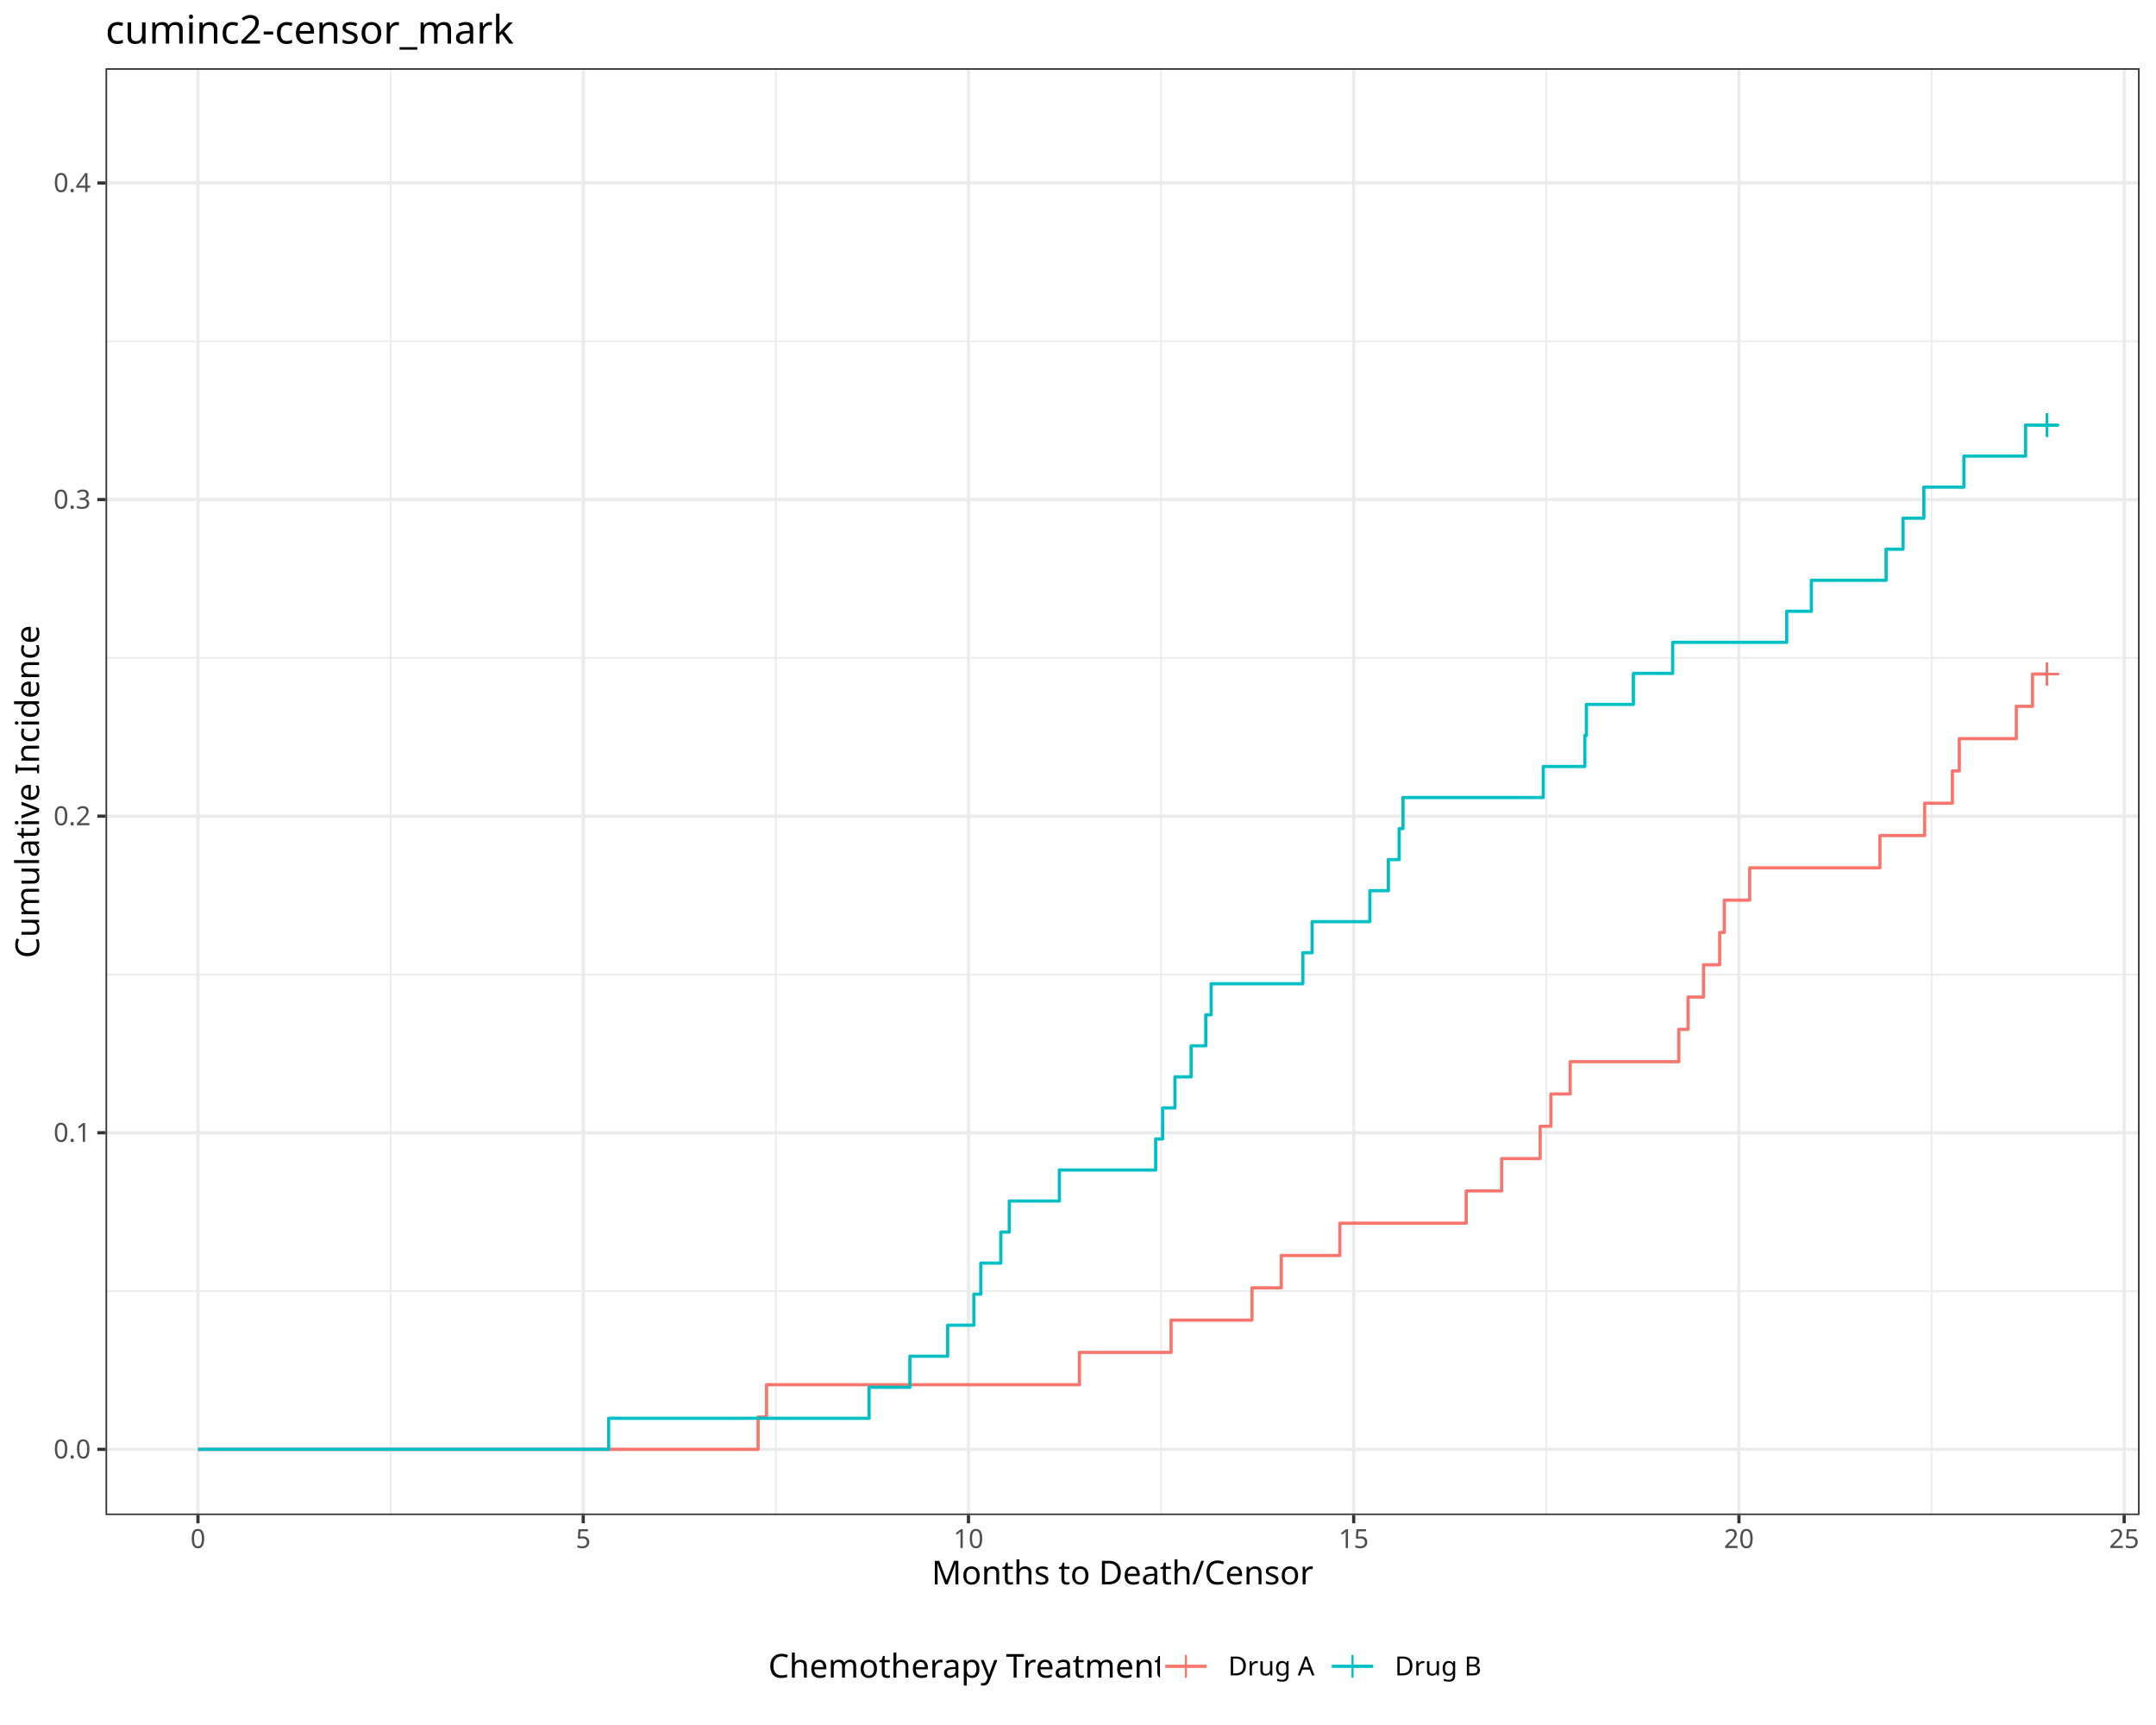
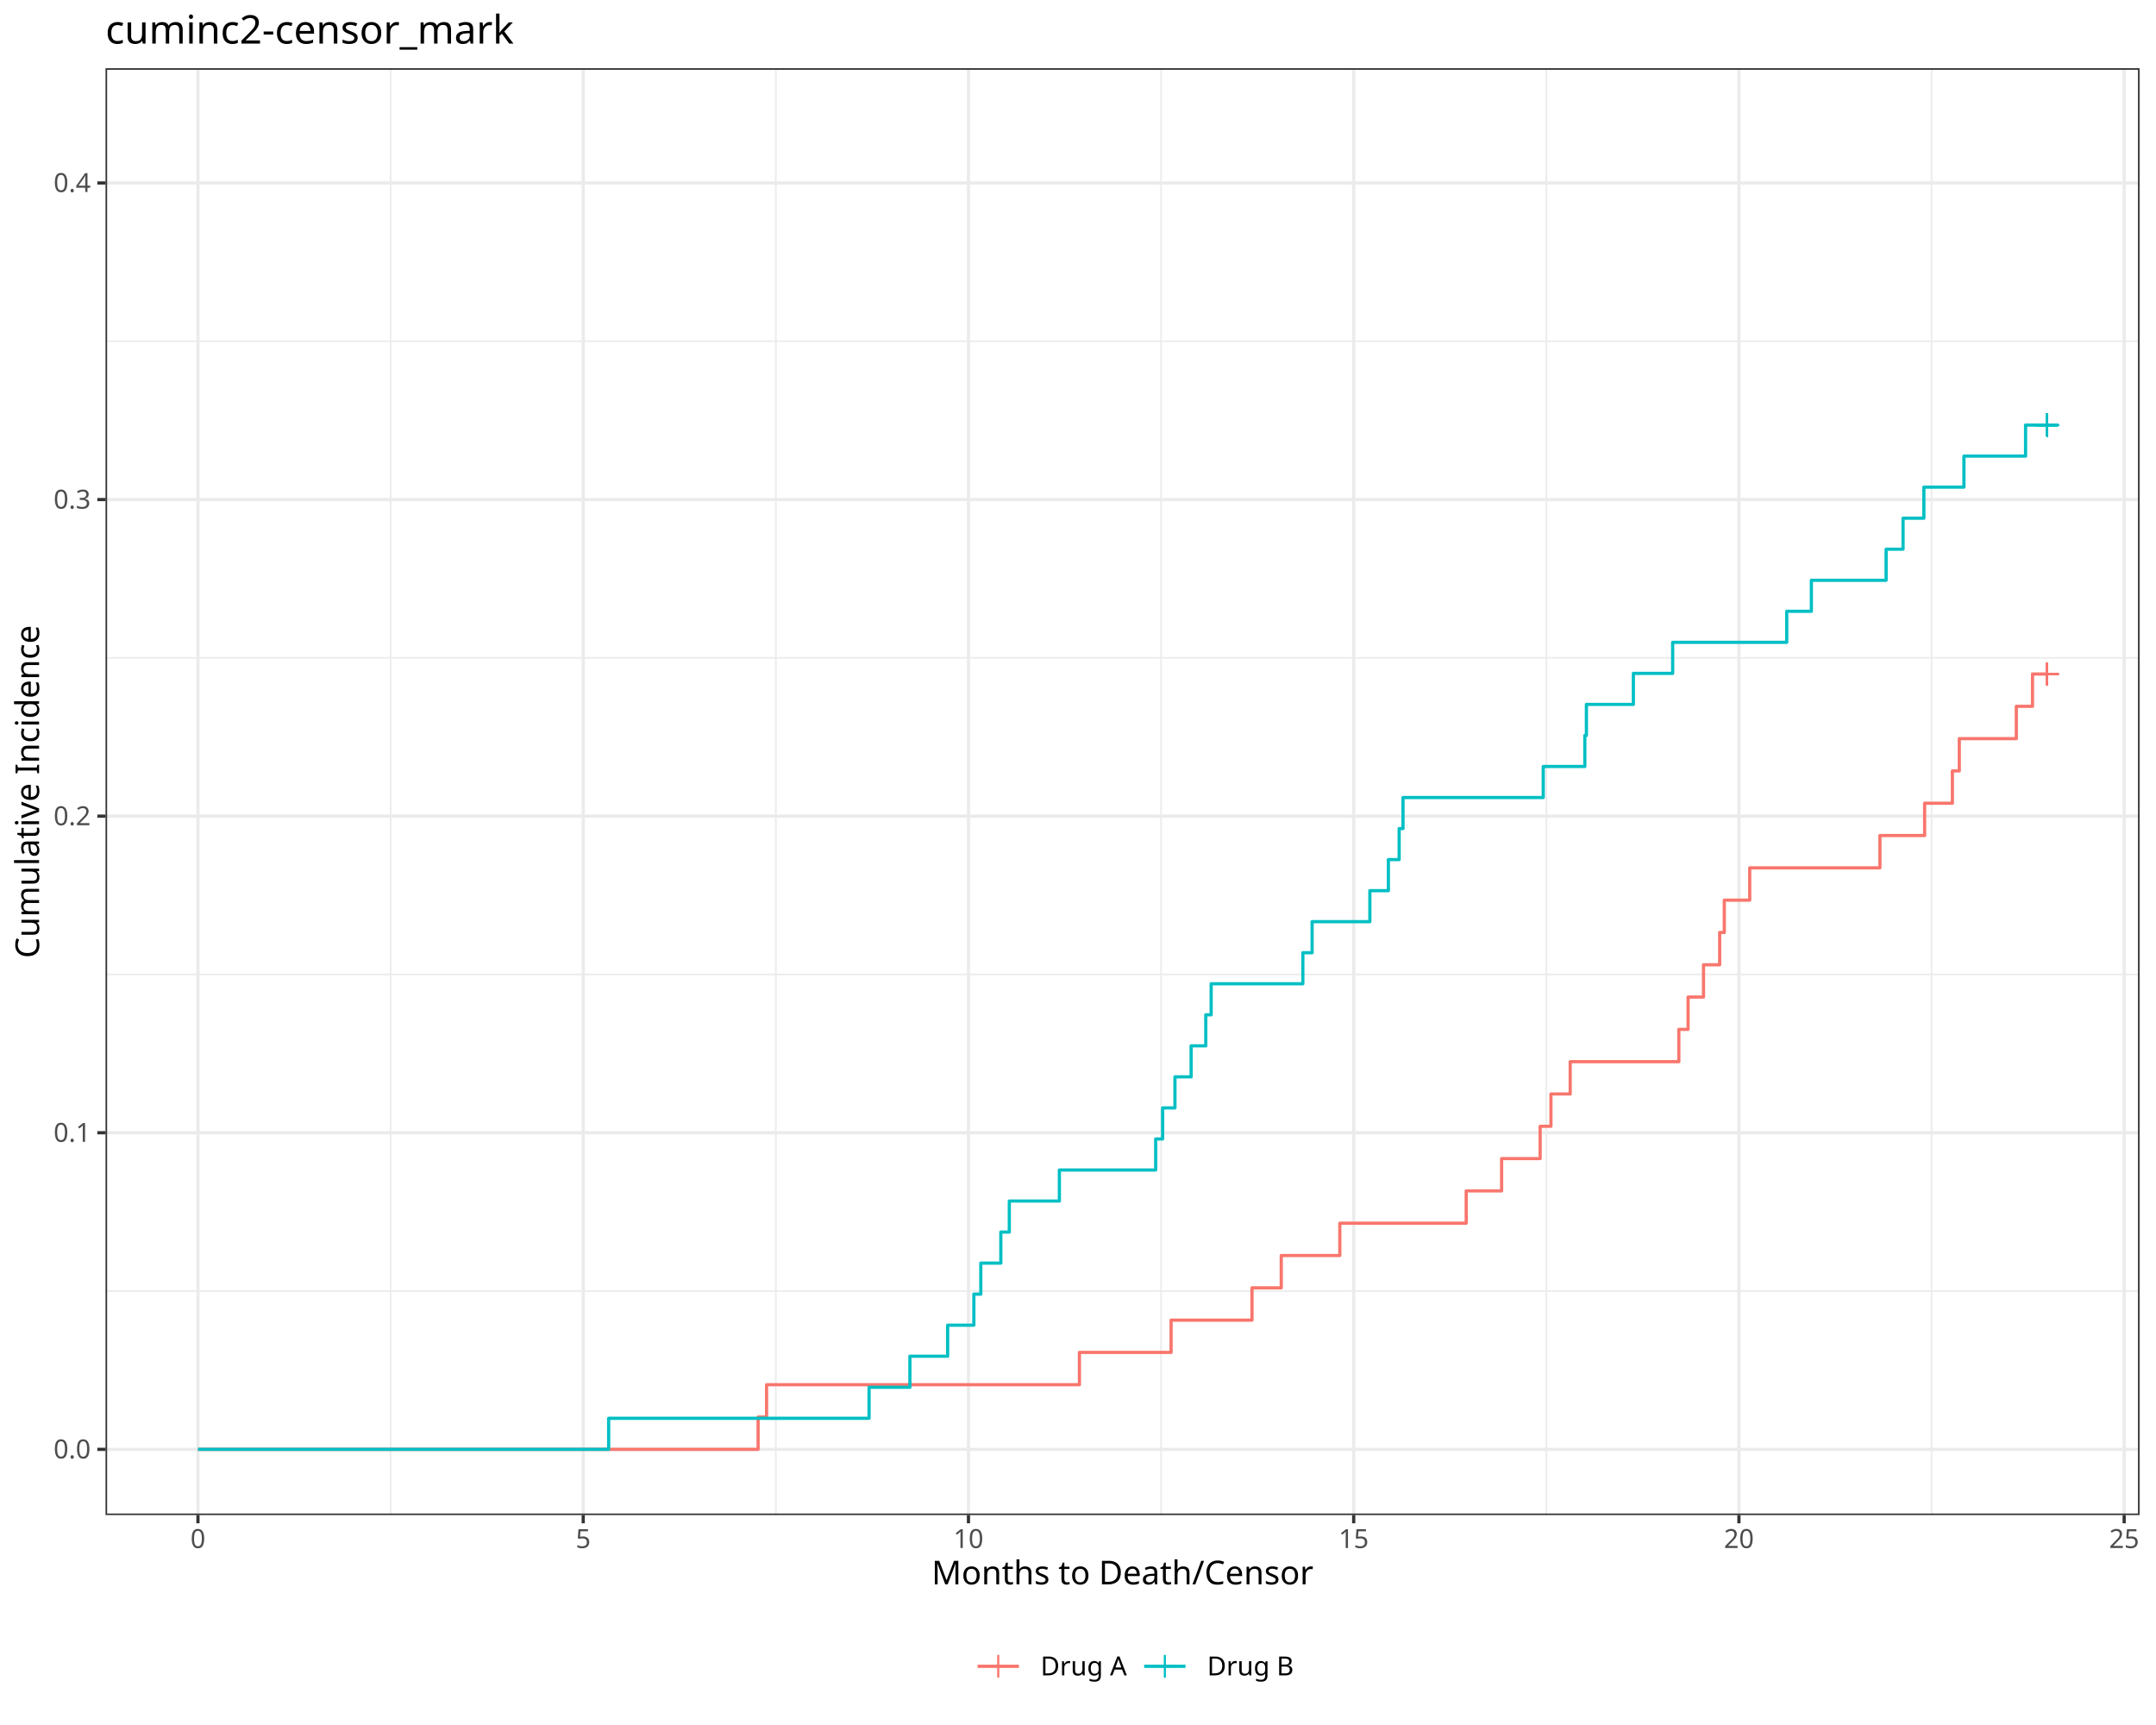
<svg xmlns="http://www.w3.org/2000/svg" class="svglite" data-engine-version="2.0" width="720.00pt" height="576.00pt" viewBox="0 0 720.00 576.00">
  <defs>
    <style type="text/css">
    .svglite line, .svglite polyline, .svglite polygon, .svglite path, .svglite rect, .svglite circle {
      fill: none;
      stroke: #000000;
      stroke-linecap: round;
      stroke-linejoin: round;
      stroke-miterlimit: 10.00;
    }
  </style>
  </defs>
  <rect width="100%" height="100%" style="stroke: none; fill: #FFFFFF;" />
  <defs>
    <clipPath id="cpMC4wMHw3MjAuMDB8MC4wMHw1NzYuMDA=">
      <rect x="0.00" y="0.00" width="720.00" height="576.00" />
    </clipPath>
  </defs>
  <g clip-path="url(#cpMC4wMHw3MjAuMDB8MC4wMHw1NzYuMDA=)">
    <rect x="0.00" y="0.00" width="720.00" height="576.00" style="stroke-width: 1.07; stroke: #FFFFFF; fill: #FFFFFF;" />
  </g>
  <defs>
    <clipPath id="cpMzUuMjR8NzE0LjUyfDIyLjc4fDUwNS45MQ==">
      <rect x="35.24" y="22.78" width="679.28" height="483.13" />
    </clipPath>
  </defs>
  <g clip-path="url(#cpMzUuMjR8NzE0LjUyfDIyLjc4fDUwNS45MQ==)">
    <rect x="35.24" y="22.78" width="679.28" height="483.13" style="stroke-width: 1.07; stroke: none; fill: #FFFFFF;" />
    <polyline points="35.24,431.10 714.52,431.10 " style="stroke-width: 0.53; stroke: #EBEBEB; stroke-linecap: butt;" />
    <polyline points="35.24,325.38 714.52,325.38 " style="stroke-width: 0.53; stroke: #EBEBEB; stroke-linecap: butt;" />
    <polyline points="35.24,219.67 714.52,219.67 " style="stroke-width: 0.53; stroke: #EBEBEB; stroke-linecap: butt;" />
    <polyline points="35.24,113.95 714.52,113.95 " style="stroke-width: 0.53; stroke: #EBEBEB; stroke-linecap: butt;" />
    <polyline points="130.44,505.91 130.44,22.78 " style="stroke-width: 0.53; stroke: #EBEBEB; stroke-linecap: butt;" />
    <polyline points="259.09,505.91 259.09,22.78 " style="stroke-width: 0.53; stroke: #EBEBEB; stroke-linecap: butt;" />
    <polyline points="387.74,505.91 387.74,22.78 " style="stroke-width: 0.53; stroke: #EBEBEB; stroke-linecap: butt;" />
    <polyline points="516.40,505.91 516.40,22.78 " style="stroke-width: 0.53; stroke: #EBEBEB; stroke-linecap: butt;" />
    <polyline points="645.05,505.91 645.05,22.78 " style="stroke-width: 0.53; stroke: #EBEBEB; stroke-linecap: butt;" />
    <polyline points="35.24,483.95 714.52,483.95 " style="stroke-width: 1.07; stroke: #EBEBEB; stroke-linecap: butt;" />
    <polyline points="35.24,378.24 714.52,378.24 " style="stroke-width: 1.07; stroke: #EBEBEB; stroke-linecap: butt;" />
    <polyline points="35.24,272.52 714.52,272.52 " style="stroke-width: 1.07; stroke: #EBEBEB; stroke-linecap: butt;" />
    <polyline points="35.24,166.81 714.52,166.81 " style="stroke-width: 1.07; stroke: #EBEBEB; stroke-linecap: butt;" />
    <polyline points="35.24,61.10 714.52,61.10 " style="stroke-width: 1.07; stroke: #EBEBEB; stroke-linecap: butt;" />
    <polyline points="66.11,505.91 66.11,22.78 " style="stroke-width: 1.07; stroke: #EBEBEB; stroke-linecap: butt;" />
    <polyline points="194.77,505.91 194.77,22.78 " style="stroke-width: 1.07; stroke: #EBEBEB; stroke-linecap: butt;" />
    <polyline points="323.42,505.91 323.42,22.78 " style="stroke-width: 1.07; stroke: #EBEBEB; stroke-linecap: butt;" />
    <polyline points="452.07,505.91 452.07,22.78 " style="stroke-width: 1.07; stroke: #EBEBEB; stroke-linecap: butt;" />
    <polyline points="580.72,505.91 580.72,22.78 " style="stroke-width: 1.07; stroke: #EBEBEB; stroke-linecap: butt;" />
    <polyline points="709.37,505.91 709.37,22.78 " style="stroke-width: 1.07; stroke: #EBEBEB; stroke-linecap: butt;" />
    <polyline points="66.11,483.95 156.94,483.95 156.94,483.95 253.17,483.95 253.17,473.17 256.00,473.17 256.00,462.38 281.48,462.38 281.48,462.38 326.51,462.38 326.51,462.38 331.91,462.38 331.91,462.38 336.54,462.38 336.54,462.38 360.47,462.38 360.47,451.59 368.70,451.59 368.70,451.59 377.45,451.59 377.45,451.59 388.52,451.59 388.52,451.59 391.09,451.59 391.09,440.81 418.11,440.81 418.11,430.02 427.88,430.02 427.88,419.23 447.44,419.23 447.44,408.44 466.22,408.44 466.22,408.44 468.80,408.44 468.80,408.44 479.60,408.44 479.60,408.44 481.92,408.44 481.92,408.44 488.87,408.44 488.87,408.44 489.12,408.44 489.12,408.44 489.64,408.44 489.64,397.66 501.47,397.66 501.47,386.87 514.34,386.87 514.34,376.08 514.60,376.08 514.60,376.08 517.94,376.08 517.94,365.29 520.00,365.29 520.00,365.29 524.37,365.29 524.37,354.51 536.72,354.51 536.72,354.51 538.78,354.51 538.78,354.51 540.33,354.51 540.33,354.51 560.65,354.51 560.65,343.72 563.74,343.72 563.74,332.93 568.89,332.93 568.89,322.15 574.29,322.15 574.29,311.36 575.83,311.36 575.83,300.57 584.32,300.57 584.32,289.78 601.56,289.78 601.56,289.78 603.88,289.78 603.88,289.78 611.34,289.78 611.34,289.78 614.94,289.78 614.94,289.78 621.89,289.78 621.89,289.78 627.81,289.78 627.81,279.00 642.73,279.00 642.73,268.21 652.00,268.21 652.00,257.42 654.31,257.42 654.31,246.64 668.46,246.64 668.46,246.64 673.35,246.64 673.35,235.85 678.76,235.85 678.76,225.06 680.81,225.06 680.81,225.06 683.64,225.06 683.64,225.06 " style="stroke-width: 1.07; stroke: #F8766D; stroke-linecap: butt;" />
    <polyline points="66.11,483.95 203.26,483.95 203.26,473.59 228.73,473.59 228.73,473.59 290.23,473.59 290.23,463.23 303.86,463.23 303.86,452.86 316.47,452.86 316.47,442.50 321.36,442.50 321.36,442.50 322.65,442.50 322.65,442.50 323.93,442.50 323.93,442.50 325.22,442.50 325.22,432.13 327.54,432.13 327.54,421.77 334.23,421.77 334.23,411.40 337.06,411.40 337.06,401.04 337.57,401.04 337.57,401.04 353.78,401.04 353.78,390.68 379.77,390.68 379.77,390.68 380.28,390.68 380.28,390.68 385.94,390.68 385.94,380.31 388.26,380.31 388.26,369.95 392.38,369.95 392.38,359.58 397.78,359.58 397.78,349.22 400.61,349.22 400.61,349.22 402.67,349.22 402.67,338.86 404.47,338.86 404.47,328.49 435.09,328.49 435.09,318.13 438.18,318.13 438.18,307.76 440.23,307.76 440.23,307.76 443.06,307.76 443.06,307.76 454.64,307.76 454.64,307.76 457.47,307.76 457.47,297.40 463.65,297.40 463.65,287.03 467.25,287.03 467.25,276.67 468.54,276.67 468.54,266.31 471.88,266.31 471.88,266.31 483.72,266.31 483.72,266.31 489.89,266.31 489.89,266.31 492.47,266.31 492.47,266.31 495.04,266.31 495.04,266.31 515.11,266.31 515.11,266.31 515.37,266.31 515.37,255.94 523.34,255.94 523.34,255.94 529.26,255.94 529.26,245.58 529.78,245.58 529.78,235.21 535.18,235.21 535.18,235.21 545.47,235.21 545.47,224.85 558.59,224.85 558.59,214.49 563.74,214.49 563.74,214.49 580.21,214.49 580.21,214.49 589.21,214.49 589.21,214.49 589.73,214.49 589.73,214.49 596.68,214.49 596.68,204.12 604.91,204.12 604.91,193.76 619.06,193.76 619.06,193.76 629.87,193.76 629.87,183.39 635.53,183.39 635.53,173.03 642.48,173.03 642.48,162.66 649.68,162.66 649.68,162.66 655.86,162.66 655.86,152.30 663.83,152.30 663.83,152.30 676.44,152.30 676.44,141.94 680.56,141.94 680.56,141.94 683.64,141.94 683.64,141.94 " style="stroke-width: 1.07; stroke: #00BFC4; stroke-linecap: butt;" />
    <line x1="680.13" y1="225.06" x2="687.16" y2="225.06" style="stroke-width: 0.71; stroke: #F8766D;" />
    <line x1="683.64" y1="228.58" x2="683.64" y2="221.54" style="stroke-width: 0.71; stroke: #F8766D;" />
    <line x1="680.13" y1="225.06" x2="687.16" y2="225.06" style="stroke-width: 0.71; stroke: #F8766D;" />
    <line x1="683.64" y1="228.58" x2="683.64" y2="221.54" style="stroke-width: 0.71; stroke: #F8766D;" />
    <line x1="680.13" y1="225.06" x2="687.16" y2="225.06" style="stroke-width: 0.71; stroke: #F8766D;" />
    <line x1="683.64" y1="228.58" x2="683.64" y2="221.54" style="stroke-width: 0.71; stroke: #F8766D;" />
    <line x1="680.13" y1="225.06" x2="687.16" y2="225.06" style="stroke-width: 0.71; stroke: #F8766D;" />
    <line x1="683.64" y1="228.58" x2="683.64" y2="221.54" style="stroke-width: 0.71; stroke: #F8766D;" />
    <line x1="680.13" y1="225.06" x2="687.16" y2="225.06" style="stroke-width: 0.71; stroke: #F8766D;" />
    <line x1="683.64" y1="228.58" x2="683.64" y2="221.54" style="stroke-width: 0.71; stroke: #F8766D;" />
    <line x1="680.13" y1="225.06" x2="687.16" y2="225.06" style="stroke-width: 0.71; stroke: #F8766D;" />
    <line x1="683.64" y1="228.58" x2="683.64" y2="221.54" style="stroke-width: 0.71; stroke: #F8766D;" />
    <line x1="680.13" y1="225.06" x2="687.16" y2="225.06" style="stroke-width: 0.71; stroke: #F8766D;" />
    <line x1="683.64" y1="228.58" x2="683.64" y2="221.54" style="stroke-width: 0.71; stroke: #F8766D;" />
    <line x1="680.13" y1="225.06" x2="687.16" y2="225.06" style="stroke-width: 0.71; stroke: #F8766D;" />
    <line x1="683.64" y1="228.58" x2="683.64" y2="221.54" style="stroke-width: 0.71; stroke: #F8766D;" />
    <line x1="680.13" y1="225.06" x2="687.16" y2="225.06" style="stroke-width: 0.71; stroke: #F8766D;" />
    <line x1="683.64" y1="228.58" x2="683.64" y2="221.54" style="stroke-width: 0.71; stroke: #F8766D;" />
    <line x1="680.13" y1="225.06" x2="687.16" y2="225.06" style="stroke-width: 0.71; stroke: #F8766D;" />
    <line x1="683.64" y1="228.58" x2="683.64" y2="221.54" style="stroke-width: 0.71; stroke: #F8766D;" />
    <line x1="680.13" y1="225.06" x2="687.16" y2="225.06" style="stroke-width: 0.71; stroke: #F8766D;" />
    <line x1="683.64" y1="228.58" x2="683.64" y2="221.54" style="stroke-width: 0.71; stroke: #F8766D;" />
    <line x1="680.13" y1="225.06" x2="687.16" y2="225.06" style="stroke-width: 0.71; stroke: #F8766D;" />
    <line x1="683.64" y1="228.58" x2="683.64" y2="221.54" style="stroke-width: 0.71; stroke: #F8766D;" />
    <line x1="680.13" y1="225.06" x2="687.16" y2="225.06" style="stroke-width: 0.71; stroke: #F8766D;" />
    <line x1="683.64" y1="228.58" x2="683.64" y2="221.54" style="stroke-width: 0.71; stroke: #F8766D;" />
    <line x1="680.13" y1="225.06" x2="687.16" y2="225.06" style="stroke-width: 0.71; stroke: #F8766D;" />
    <line x1="683.64" y1="228.58" x2="683.64" y2="221.54" style="stroke-width: 0.71; stroke: #F8766D;" />
    <line x1="680.13" y1="225.06" x2="687.16" y2="225.06" style="stroke-width: 0.71; stroke: #F8766D;" />
    <line x1="683.64" y1="228.58" x2="683.64" y2="221.54" style="stroke-width: 0.71; stroke: #F8766D;" />
    <line x1="680.13" y1="225.06" x2="687.16" y2="225.06" style="stroke-width: 0.71; stroke: #F8766D;" />
    <line x1="683.64" y1="228.58" x2="683.64" y2="221.54" style="stroke-width: 0.71; stroke: #F8766D;" />
    <line x1="680.13" y1="225.06" x2="687.16" y2="225.06" style="stroke-width: 0.71; stroke: #F8766D;" />
    <line x1="683.64" y1="228.58" x2="683.64" y2="221.54" style="stroke-width: 0.71; stroke: #F8766D;" />
    <line x1="680.13" y1="225.06" x2="687.16" y2="225.06" style="stroke-width: 0.71; stroke: #F8766D;" />
    <line x1="683.64" y1="228.58" x2="683.64" y2="221.54" style="stroke-width: 0.71; stroke: #F8766D;" />
    <line x1="680.13" y1="225.06" x2="687.16" y2="225.06" style="stroke-width: 0.71; stroke: #F8766D;" />
    <line x1="683.64" y1="228.58" x2="683.64" y2="221.54" style="stroke-width: 0.71; stroke: #F8766D;" />
    <line x1="680.13" y1="225.06" x2="687.16" y2="225.06" style="stroke-width: 0.71; stroke: #F8766D;" />
    <line x1="683.64" y1="228.58" x2="683.64" y2="221.54" style="stroke-width: 0.71; stroke: #F8766D;" />
    <line x1="680.13" y1="225.06" x2="687.16" y2="225.06" style="stroke-width: 0.71; stroke: #F8766D;" />
    <line x1="683.64" y1="228.58" x2="683.64" y2="221.54" style="stroke-width: 0.71; stroke: #F8766D;" />
    <line x1="680.13" y1="225.06" x2="687.16" y2="225.06" style="stroke-width: 0.71; stroke: #F8766D;" />
    <line x1="683.64" y1="228.58" x2="683.64" y2="221.54" style="stroke-width: 0.71; stroke: #F8766D;" />
    <line x1="680.13" y1="225.06" x2="687.16" y2="225.06" style="stroke-width: 0.71; stroke: #F8766D;" />
    <line x1="683.64" y1="228.58" x2="683.64" y2="221.54" style="stroke-width: 0.71; stroke: #F8766D;" />
    <line x1="680.13" y1="225.06" x2="687.16" y2="225.06" style="stroke-width: 0.71; stroke: #F8766D;" />
    <line x1="683.64" y1="228.58" x2="683.64" y2="221.54" style="stroke-width: 0.71; stroke: #F8766D;" />
    <line x1="680.13" y1="225.06" x2="687.16" y2="225.06" style="stroke-width: 0.71; stroke: #F8766D;" />
    <line x1="683.64" y1="228.58" x2="683.64" y2="221.54" style="stroke-width: 0.71; stroke: #F8766D;" />
    <line x1="680.13" y1="225.06" x2="687.16" y2="225.06" style="stroke-width: 0.71; stroke: #F8766D;" />
    <line x1="683.64" y1="228.58" x2="683.64" y2="221.54" style="stroke-width: 0.71; stroke: #F8766D;" />
    <line x1="680.13" y1="225.06" x2="687.16" y2="225.06" style="stroke-width: 0.71; stroke: #F8766D;" />
    <line x1="683.64" y1="228.58" x2="683.64" y2="221.54" style="stroke-width: 0.71; stroke: #F8766D;" />
    <line x1="680.13" y1="225.06" x2="687.16" y2="225.06" style="stroke-width: 0.71; stroke: #F8766D;" />
    <line x1="683.64" y1="228.58" x2="683.64" y2="221.54" style="stroke-width: 0.71; stroke: #F8766D;" />
    <line x1="680.13" y1="225.06" x2="687.16" y2="225.06" style="stroke-width: 0.71; stroke: #F8766D;" />
    <line x1="683.64" y1="228.58" x2="683.64" y2="221.54" style="stroke-width: 0.71; stroke: #F8766D;" />
    <line x1="680.13" y1="225.06" x2="687.16" y2="225.06" style="stroke-width: 0.71; stroke: #F8766D;" />
    <line x1="683.64" y1="228.58" x2="683.64" y2="221.54" style="stroke-width: 0.71; stroke: #F8766D;" />
    <line x1="680.13" y1="225.06" x2="687.16" y2="225.06" style="stroke-width: 0.71; stroke: #F8766D;" />
    <line x1="683.64" y1="228.58" x2="683.64" y2="221.54" style="stroke-width: 0.71; stroke: #F8766D;" />
    <line x1="680.13" y1="225.06" x2="687.16" y2="225.06" style="stroke-width: 0.71; stroke: #F8766D;" />
    <line x1="683.64" y1="228.58" x2="683.64" y2="221.54" style="stroke-width: 0.71; stroke: #F8766D;" />
    <line x1="680.13" y1="225.06" x2="687.16" y2="225.06" style="stroke-width: 0.71; stroke: #F8766D;" />
    <line x1="683.64" y1="228.58" x2="683.64" y2="221.54" style="stroke-width: 0.71; stroke: #F8766D;" />
    <line x1="680.13" y1="225.06" x2="687.16" y2="225.06" style="stroke-width: 0.71; stroke: #F8766D;" />
    <line x1="683.64" y1="228.58" x2="683.64" y2="221.54" style="stroke-width: 0.71; stroke: #F8766D;" />
    <line x1="680.13" y1="225.06" x2="687.16" y2="225.06" style="stroke-width: 0.71; stroke: #F8766D;" />
    <line x1="683.64" y1="228.58" x2="683.64" y2="221.54" style="stroke-width: 0.71; stroke: #F8766D;" />
    <line x1="680.13" y1="225.06" x2="687.16" y2="225.06" style="stroke-width: 0.71; stroke: #F8766D;" />
    <line x1="683.64" y1="228.58" x2="683.64" y2="221.54" style="stroke-width: 0.71; stroke: #F8766D;" />
    <line x1="680.13" y1="225.06" x2="687.16" y2="225.06" style="stroke-width: 0.71; stroke: #F8766D;" />
    <line x1="683.64" y1="228.58" x2="683.64" y2="221.54" style="stroke-width: 0.71; stroke: #F8766D;" />
    <line x1="680.13" y1="225.06" x2="687.16" y2="225.06" style="stroke-width: 0.71; stroke: #F8766D;" />
    <line x1="683.64" y1="228.58" x2="683.64" y2="221.54" style="stroke-width: 0.71; stroke: #F8766D;" />
    <line x1="680.13" y1="225.06" x2="687.16" y2="225.06" style="stroke-width: 0.71; stroke: #F8766D;" />
    <line x1="683.64" y1="228.58" x2="683.64" y2="221.54" style="stroke-width: 0.71; stroke: #F8766D;" />
    <line x1="680.13" y1="225.06" x2="687.16" y2="225.06" style="stroke-width: 0.71; stroke: #F8766D;" />
    <line x1="683.64" y1="228.58" x2="683.64" y2="221.54" style="stroke-width: 0.71; stroke: #F8766D;" />
    <line x1="680.13" y1="225.06" x2="687.16" y2="225.06" style="stroke-width: 0.71; stroke: #F8766D;" />
    <line x1="683.64" y1="228.58" x2="683.64" y2="221.54" style="stroke-width: 0.71; stroke: #F8766D;" />
    <line x1="680.13" y1="225.06" x2="687.16" y2="225.06" style="stroke-width: 0.71; stroke: #F8766D;" />
    <line x1="683.64" y1="228.58" x2="683.64" y2="221.54" style="stroke-width: 0.71; stroke: #F8766D;" />
    <line x1="680.13" y1="225.06" x2="687.16" y2="225.06" style="stroke-width: 0.71; stroke: #F8766D;" />
    <line x1="683.64" y1="228.58" x2="683.64" y2="221.54" style="stroke-width: 0.71; stroke: #F8766D;" />
    <line x1="680.13" y1="225.06" x2="687.16" y2="225.06" style="stroke-width: 0.71; stroke: #F8766D;" />
    <line x1="683.64" y1="228.58" x2="683.64" y2="221.54" style="stroke-width: 0.71; stroke: #F8766D;" />
    <line x1="680.13" y1="225.06" x2="687.16" y2="225.06" style="stroke-width: 0.71; stroke: #F8766D;" />
    <line x1="683.64" y1="228.58" x2="683.64" y2="221.54" style="stroke-width: 0.71; stroke: #F8766D;" />
    <line x1="680.13" y1="225.06" x2="687.16" y2="225.06" style="stroke-width: 0.71; stroke: #F8766D;" />
    <line x1="683.64" y1="228.58" x2="683.64" y2="221.54" style="stroke-width: 0.71; stroke: #F8766D;" />
    <line x1="680.13" y1="141.94" x2="687.16" y2="141.94" style="stroke-width: 0.71; stroke: #00BFC4;" />
    <line x1="683.64" y1="145.46" x2="683.64" y2="138.42" style="stroke-width: 0.71; stroke: #00BFC4;" />
    <line x1="680.13" y1="141.94" x2="687.16" y2="141.94" style="stroke-width: 0.71; stroke: #00BFC4;" />
    <line x1="683.64" y1="145.46" x2="683.64" y2="138.42" style="stroke-width: 0.71; stroke: #00BFC4;" />
    <line x1="680.13" y1="141.94" x2="687.16" y2="141.94" style="stroke-width: 0.71; stroke: #00BFC4;" />
    <line x1="683.64" y1="145.46" x2="683.64" y2="138.42" style="stroke-width: 0.71; stroke: #00BFC4;" />
    <line x1="680.13" y1="141.94" x2="687.16" y2="141.94" style="stroke-width: 0.71; stroke: #00BFC4;" />
    <line x1="683.64" y1="145.46" x2="683.64" y2="138.42" style="stroke-width: 0.71; stroke: #00BFC4;" />
    <line x1="680.13" y1="141.94" x2="687.16" y2="141.94" style="stroke-width: 0.71; stroke: #00BFC4;" />
    <line x1="683.64" y1="145.46" x2="683.64" y2="138.42" style="stroke-width: 0.71; stroke: #00BFC4;" />
    <line x1="680.13" y1="141.94" x2="687.16" y2="141.94" style="stroke-width: 0.71; stroke: #00BFC4;" />
    <line x1="683.64" y1="145.46" x2="683.64" y2="138.42" style="stroke-width: 0.71; stroke: #00BFC4;" />
    <line x1="680.13" y1="141.94" x2="687.16" y2="141.94" style="stroke-width: 0.71; stroke: #00BFC4;" />
    <line x1="683.64" y1="145.46" x2="683.64" y2="138.42" style="stroke-width: 0.71; stroke: #00BFC4;" />
    <line x1="680.13" y1="141.94" x2="687.16" y2="141.94" style="stroke-width: 0.71; stroke: #00BFC4;" />
    <line x1="683.64" y1="145.46" x2="683.64" y2="138.42" style="stroke-width: 0.71; stroke: #00BFC4;" />
    <line x1="680.13" y1="141.94" x2="687.16" y2="141.94" style="stroke-width: 0.71; stroke: #00BFC4;" />
    <line x1="683.64" y1="145.46" x2="683.64" y2="138.42" style="stroke-width: 0.71; stroke: #00BFC4;" />
    <line x1="680.13" y1="141.94" x2="687.16" y2="141.94" style="stroke-width: 0.71; stroke: #00BFC4;" />
    <line x1="683.64" y1="145.46" x2="683.64" y2="138.42" style="stroke-width: 0.71; stroke: #00BFC4;" />
    <line x1="680.13" y1="141.94" x2="687.16" y2="141.94" style="stroke-width: 0.71; stroke: #00BFC4;" />
    <line x1="683.64" y1="145.46" x2="683.64" y2="138.42" style="stroke-width: 0.71; stroke: #00BFC4;" />
    <line x1="680.13" y1="141.94" x2="687.16" y2="141.94" style="stroke-width: 0.71; stroke: #00BFC4;" />
    <line x1="683.64" y1="145.46" x2="683.64" y2="138.42" style="stroke-width: 0.71; stroke: #00BFC4;" />
    <line x1="680.13" y1="141.94" x2="687.16" y2="141.94" style="stroke-width: 0.71; stroke: #00BFC4;" />
    <line x1="683.64" y1="145.46" x2="683.64" y2="138.42" style="stroke-width: 0.71; stroke: #00BFC4;" />
    <line x1="680.13" y1="141.94" x2="687.16" y2="141.94" style="stroke-width: 0.71; stroke: #00BFC4;" />
    <line x1="683.64" y1="145.46" x2="683.64" y2="138.42" style="stroke-width: 0.71; stroke: #00BFC4;" />
    <line x1="680.13" y1="141.94" x2="687.16" y2="141.94" style="stroke-width: 0.71; stroke: #00BFC4;" />
    <line x1="683.64" y1="145.46" x2="683.64" y2="138.42" style="stroke-width: 0.71; stroke: #00BFC4;" />
    <line x1="680.13" y1="141.94" x2="687.16" y2="141.94" style="stroke-width: 0.71; stroke: #00BFC4;" />
    <line x1="683.64" y1="145.46" x2="683.64" y2="138.42" style="stroke-width: 0.71; stroke: #00BFC4;" />
    <line x1="680.13" y1="141.94" x2="687.16" y2="141.94" style="stroke-width: 0.71; stroke: #00BFC4;" />
    <line x1="683.64" y1="145.46" x2="683.64" y2="138.42" style="stroke-width: 0.71; stroke: #00BFC4;" />
    <line x1="680.13" y1="141.94" x2="687.16" y2="141.94" style="stroke-width: 0.71; stroke: #00BFC4;" />
    <line x1="683.64" y1="145.46" x2="683.64" y2="138.42" style="stroke-width: 0.71; stroke: #00BFC4;" />
    <line x1="680.13" y1="141.94" x2="687.16" y2="141.94" style="stroke-width: 0.71; stroke: #00BFC4;" />
    <line x1="683.64" y1="145.46" x2="683.64" y2="138.42" style="stroke-width: 0.71; stroke: #00BFC4;" />
    <line x1="680.13" y1="141.94" x2="687.16" y2="141.94" style="stroke-width: 0.71; stroke: #00BFC4;" />
    <line x1="683.64" y1="145.46" x2="683.64" y2="138.42" style="stroke-width: 0.71; stroke: #00BFC4;" />
    <line x1="680.13" y1="141.94" x2="687.16" y2="141.94" style="stroke-width: 0.71; stroke: #00BFC4;" />
    <line x1="683.64" y1="145.46" x2="683.64" y2="138.42" style="stroke-width: 0.71; stroke: #00BFC4;" />
    <line x1="680.13" y1="141.94" x2="687.16" y2="141.94" style="stroke-width: 0.71; stroke: #00BFC4;" />
    <line x1="683.64" y1="145.46" x2="683.64" y2="138.42" style="stroke-width: 0.71; stroke: #00BFC4;" />
    <line x1="680.13" y1="141.94" x2="687.16" y2="141.94" style="stroke-width: 0.71; stroke: #00BFC4;" />
    <line x1="683.64" y1="145.46" x2="683.64" y2="138.42" style="stroke-width: 0.71; stroke: #00BFC4;" />
    <line x1="680.13" y1="141.94" x2="687.16" y2="141.94" style="stroke-width: 0.71; stroke: #00BFC4;" />
    <line x1="683.64" y1="145.46" x2="683.64" y2="138.42" style="stroke-width: 0.71; stroke: #00BFC4;" />
    <line x1="680.13" y1="141.94" x2="687.16" y2="141.94" style="stroke-width: 0.71; stroke: #00BFC4;" />
    <line x1="683.64" y1="145.46" x2="683.64" y2="138.42" style="stroke-width: 0.71; stroke: #00BFC4;" />
    <line x1="680.13" y1="141.94" x2="687.16" y2="141.94" style="stroke-width: 0.71; stroke: #00BFC4;" />
    <line x1="683.64" y1="145.46" x2="683.64" y2="138.42" style="stroke-width: 0.71; stroke: #00BFC4;" />
    <line x1="680.13" y1="141.94" x2="687.16" y2="141.94" style="stroke-width: 0.71; stroke: #00BFC4;" />
    <line x1="683.64" y1="145.46" x2="683.64" y2="138.42" style="stroke-width: 0.71; stroke: #00BFC4;" />
    <line x1="680.13" y1="141.94" x2="687.16" y2="141.94" style="stroke-width: 0.71; stroke: #00BFC4;" />
    <line x1="683.64" y1="145.46" x2="683.64" y2="138.42" style="stroke-width: 0.71; stroke: #00BFC4;" />
    <line x1="680.13" y1="141.94" x2="687.16" y2="141.94" style="stroke-width: 0.71; stroke: #00BFC4;" />
    <line x1="683.64" y1="145.46" x2="683.64" y2="138.42" style="stroke-width: 0.71; stroke: #00BFC4;" />
    <line x1="680.13" y1="141.94" x2="687.16" y2="141.94" style="stroke-width: 0.71; stroke: #00BFC4;" />
    <line x1="683.64" y1="145.46" x2="683.64" y2="138.42" style="stroke-width: 0.71; stroke: #00BFC4;" />
    <line x1="680.13" y1="141.94" x2="687.16" y2="141.94" style="stroke-width: 0.71; stroke: #00BFC4;" />
    <line x1="683.64" y1="145.46" x2="683.64" y2="138.42" style="stroke-width: 0.71; stroke: #00BFC4;" />
    <line x1="680.13" y1="141.94" x2="687.16" y2="141.94" style="stroke-width: 0.71; stroke: #00BFC4;" />
    <line x1="683.64" y1="145.46" x2="683.64" y2="138.42" style="stroke-width: 0.71; stroke: #00BFC4;" />
    <line x1="680.13" y1="141.94" x2="687.16" y2="141.94" style="stroke-width: 0.71; stroke: #00BFC4;" />
    <line x1="683.64" y1="145.46" x2="683.64" y2="138.42" style="stroke-width: 0.71; stroke: #00BFC4;" />
    <line x1="680.13" y1="141.94" x2="687.16" y2="141.94" style="stroke-width: 0.71; stroke: #00BFC4;" />
    <line x1="683.64" y1="145.46" x2="683.64" y2="138.42" style="stroke-width: 0.71; stroke: #00BFC4;" />
    <line x1="680.13" y1="141.94" x2="687.16" y2="141.94" style="stroke-width: 0.71; stroke: #00BFC4;" />
    <line x1="683.64" y1="145.46" x2="683.64" y2="138.42" style="stroke-width: 0.71; stroke: #00BFC4;" />
    <line x1="680.13" y1="141.94" x2="687.16" y2="141.94" style="stroke-width: 0.71; stroke: #00BFC4;" />
    <line x1="683.64" y1="145.46" x2="683.64" y2="138.42" style="stroke-width: 0.71; stroke: #00BFC4;" />
    <line x1="680.13" y1="141.94" x2="687.16" y2="141.94" style="stroke-width: 0.71; stroke: #00BFC4;" />
    <line x1="683.64" y1="145.46" x2="683.64" y2="138.42" style="stroke-width: 0.71; stroke: #00BFC4;" />
    <line x1="680.13" y1="141.94" x2="687.16" y2="141.94" style="stroke-width: 0.71; stroke: #00BFC4;" />
    <line x1="683.64" y1="145.46" x2="683.64" y2="138.42" style="stroke-width: 0.71; stroke: #00BFC4;" />
    <line x1="680.13" y1="141.94" x2="687.16" y2="141.94" style="stroke-width: 0.71; stroke: #00BFC4;" />
    <line x1="683.64" y1="145.46" x2="683.64" y2="138.42" style="stroke-width: 0.71; stroke: #00BFC4;" />
    <line x1="680.13" y1="141.94" x2="687.16" y2="141.94" style="stroke-width: 0.71; stroke: #00BFC4;" />
    <line x1="683.64" y1="145.46" x2="683.64" y2="138.42" style="stroke-width: 0.71; stroke: #00BFC4;" />
    <line x1="680.13" y1="141.94" x2="687.16" y2="141.94" style="stroke-width: 0.71; stroke: #00BFC4;" />
    <line x1="683.64" y1="145.46" x2="683.64" y2="138.42" style="stroke-width: 0.71; stroke: #00BFC4;" />
    <line x1="680.13" y1="141.94" x2="687.16" y2="141.94" style="stroke-width: 0.71; stroke: #00BFC4;" />
    <line x1="683.64" y1="145.46" x2="683.64" y2="138.42" style="stroke-width: 0.71; stroke: #00BFC4;" />
    <rect x="35.24" y="22.78" width="679.28" height="483.13" style="stroke-width: 1.07; stroke: #333333;" />
  </g>
  <g clip-path="url(#cpMC4wMHw3MjAuMDB8MC4wMHw1NzYuMDA=)">
    <text x="30.31" y="486.98" text-anchor="end" style="font-size: 8.80px; fill: #4D4D4D; font-family: sans;" textLength="12.23px" lengthAdjust="spacingAndGlyphs">0.0</text>
    <text x="30.31" y="381.27" text-anchor="end" style="font-size: 8.80px; fill: #4D4D4D; font-family: sans;" textLength="12.23px" lengthAdjust="spacingAndGlyphs">0.1</text>
    <text x="30.31" y="275.55" text-anchor="end" style="font-size: 8.80px; fill: #4D4D4D; font-family: sans;" textLength="12.23px" lengthAdjust="spacingAndGlyphs">0.2</text>
    <text x="30.31" y="169.84" text-anchor="end" style="font-size: 8.80px; fill: #4D4D4D; font-family: sans;" textLength="12.23px" lengthAdjust="spacingAndGlyphs">0.3</text>
    <text x="30.31" y="64.12" text-anchor="end" style="font-size: 8.80px; fill: #4D4D4D; font-family: sans;" textLength="12.23px" lengthAdjust="spacingAndGlyphs">0.4</text>
    <polyline points="32.50,483.95 35.24,483.95 " style="stroke-width: 1.07; stroke: #333333; stroke-linecap: butt;" />
    <polyline points="32.50,378.24 35.24,378.24 " style="stroke-width: 1.07; stroke: #333333; stroke-linecap: butt;" />
    <polyline points="32.50,272.52 35.24,272.52 " style="stroke-width: 1.07; stroke: #333333; stroke-linecap: butt;" />
    <polyline points="32.50,166.81 35.24,166.81 " style="stroke-width: 1.07; stroke: #333333; stroke-linecap: butt;" />
    <polyline points="32.50,61.10 35.24,61.10 " style="stroke-width: 1.07; stroke: #333333; stroke-linecap: butt;" />
    <polyline points="66.11,508.65 66.11,505.91 " style="stroke-width: 1.07; stroke: #333333; stroke-linecap: butt;" />
    <polyline points="194.77,508.65 194.77,505.91 " style="stroke-width: 1.07; stroke: #333333; stroke-linecap: butt;" />
    <polyline points="323.42,508.65 323.42,505.91 " style="stroke-width: 1.07; stroke: #333333; stroke-linecap: butt;" />
    <polyline points="452.07,508.65 452.07,505.91 " style="stroke-width: 1.07; stroke: #333333; stroke-linecap: butt;" />
    <polyline points="580.72,508.65 580.72,505.91 " style="stroke-width: 1.07; stroke: #333333; stroke-linecap: butt;" />
    <polyline points="709.37,508.65 709.37,505.91 " style="stroke-width: 1.07; stroke: #333333; stroke-linecap: butt;" />
    <text x="66.11" y="516.90" text-anchor="middle" style="font-size: 8.80px; fill: #4D4D4D; font-family: sans;" textLength="4.89px" lengthAdjust="spacingAndGlyphs">0</text>
    <text x="194.77" y="516.90" text-anchor="middle" style="font-size: 8.80px; fill: #4D4D4D; font-family: sans;" textLength="4.89px" lengthAdjust="spacingAndGlyphs">5</text>
    <text x="323.42" y="516.90" text-anchor="middle" style="font-size: 8.80px; fill: #4D4D4D; font-family: sans;" textLength="9.79px" lengthAdjust="spacingAndGlyphs">10</text>
    <text x="452.07" y="516.90" text-anchor="middle" style="font-size: 8.80px; fill: #4D4D4D; font-family: sans;" textLength="9.79px" lengthAdjust="spacingAndGlyphs">15</text>
    <text x="580.72" y="516.90" text-anchor="middle" style="font-size: 8.80px; fill: #4D4D4D; font-family: sans;" textLength="9.79px" lengthAdjust="spacingAndGlyphs">20</text>
    <text x="709.37" y="516.90" text-anchor="middle" style="font-size: 8.80px; fill: #4D4D4D; font-family: sans;" textLength="9.79px" lengthAdjust="spacingAndGlyphs">25</text>
    <text x="374.88" y="529.04" text-anchor="middle" style="font-size: 11.00px; font-family: sans;" textLength="119.25px" lengthAdjust="spacingAndGlyphs">Months to Death/Censor</text>
    <text transform="translate(13.05,264.35) rotate(-90)" text-anchor="middle" style="font-size: 11.00px; font-family: sans;" textLength="105.18px" lengthAdjust="spacingAndGlyphs">Cumulative Incidence</text>
-     <rect x="251.09" y="542.28" width="247.58" height="28.24" style="stroke-width: 1.07; stroke: none; fill: #FFFFFF;" />
-     <text x="256.57" y="560.19" style="font-size: 11.00px; font-family: sans;" textLength="125.35px" lengthAdjust="spacingAndGlyphs">Chemotherapy Treatment</text>
-     <rect x="387.40" y="547.76" width="17.28" height="17.28" style="stroke-width: 1.07; stroke: none; fill: #FFFFFF;" />
-     <line x1="389.13" y1="556.40" x2="402.96" y2="556.40" style="stroke-width: 1.07; stroke: #F8766D; stroke-linecap: butt;" />
-     <line x1="392.53" y1="556.40" x2="399.56" y2="556.40" style="stroke-width: 0.71; stroke: #F8766D;" />
-     <line x1="396.04" y1="559.92" x2="396.04" y2="552.88" style="stroke-width: 0.71; stroke: #F8766D;" />
-     <rect x="443.04" y="547.76" width="17.28" height="17.28" style="stroke-width: 1.07; stroke: none; fill: #FFFFFF;" />
-     <line x1="444.76" y1="556.40" x2="458.59" y2="556.40" style="stroke-width: 1.07; stroke: #00BFC4; stroke-linecap: butt;" />
-     <line x1="448.16" y1="556.40" x2="455.19" y2="556.40" style="stroke-width: 0.71; stroke: #00BFC4;" />
-     <line x1="451.68" y1="559.92" x2="451.68" y2="552.88" style="stroke-width: 0.71; stroke: #00BFC4;" />
-     <text x="410.16" y="559.43" style="font-size: 8.80px; font-family: sans;" textLength="27.39px" lengthAdjust="spacingAndGlyphs">Drug A</text>
-     <text x="465.80" y="559.43" style="font-size: 8.80px; font-family: sans;" textLength="27.39px" lengthAdjust="spacingAndGlyphs">Drug B</text>
+     <rect x="313.77" y="542.28" width="122.22" height="28.24" style="stroke-width: 1.07; stroke: none; fill: #FFFFFF;" />
+     <rect x="324.73" y="547.76" width="17.28" height="17.28" style="stroke-width: 1.07; stroke: none; fill: #FFFFFF;" />
+     <line x1="326.46" y1="556.40" x2="340.28" y2="556.40" style="stroke-width: 1.07; stroke: #F8766D; stroke-linecap: butt;" />
+     <line x1="329.85" y1="556.40" x2="336.89" y2="556.40" style="stroke-width: 0.71; stroke: #F8766D;" />
+     <line x1="333.37" y1="559.92" x2="333.37" y2="552.88" style="stroke-width: 0.71; stroke: #F8766D;" />
+     <rect x="380.36" y="547.76" width="17.28" height="17.28" style="stroke-width: 1.07; stroke: none; fill: #FFFFFF;" />
+     <line x1="382.09" y1="556.40" x2="395.91" y2="556.40" style="stroke-width: 1.07; stroke: #00BFC4; stroke-linecap: butt;" />
+     <line x1="385.48" y1="556.40" x2="392.52" y2="556.40" style="stroke-width: 0.71; stroke: #00BFC4;" />
+     <line x1="389.00" y1="559.92" x2="389.00" y2="552.88" style="stroke-width: 0.71; stroke: #00BFC4;" />
+     <text x="347.49" y="559.43" style="font-size: 8.80px; font-family: sans;" textLength="27.39px" lengthAdjust="spacingAndGlyphs">Drug A</text>
+     <text x="403.12" y="559.43" style="font-size: 8.80px; font-family: sans;" textLength="27.39px" lengthAdjust="spacingAndGlyphs">Drug B</text>
    <text x="35.24" y="14.56" style="font-size: 13.20px; font-family: sans;" textLength="129.88px" lengthAdjust="spacingAndGlyphs">cuminc2-censor_mark</text>
  </g>
</svg>
